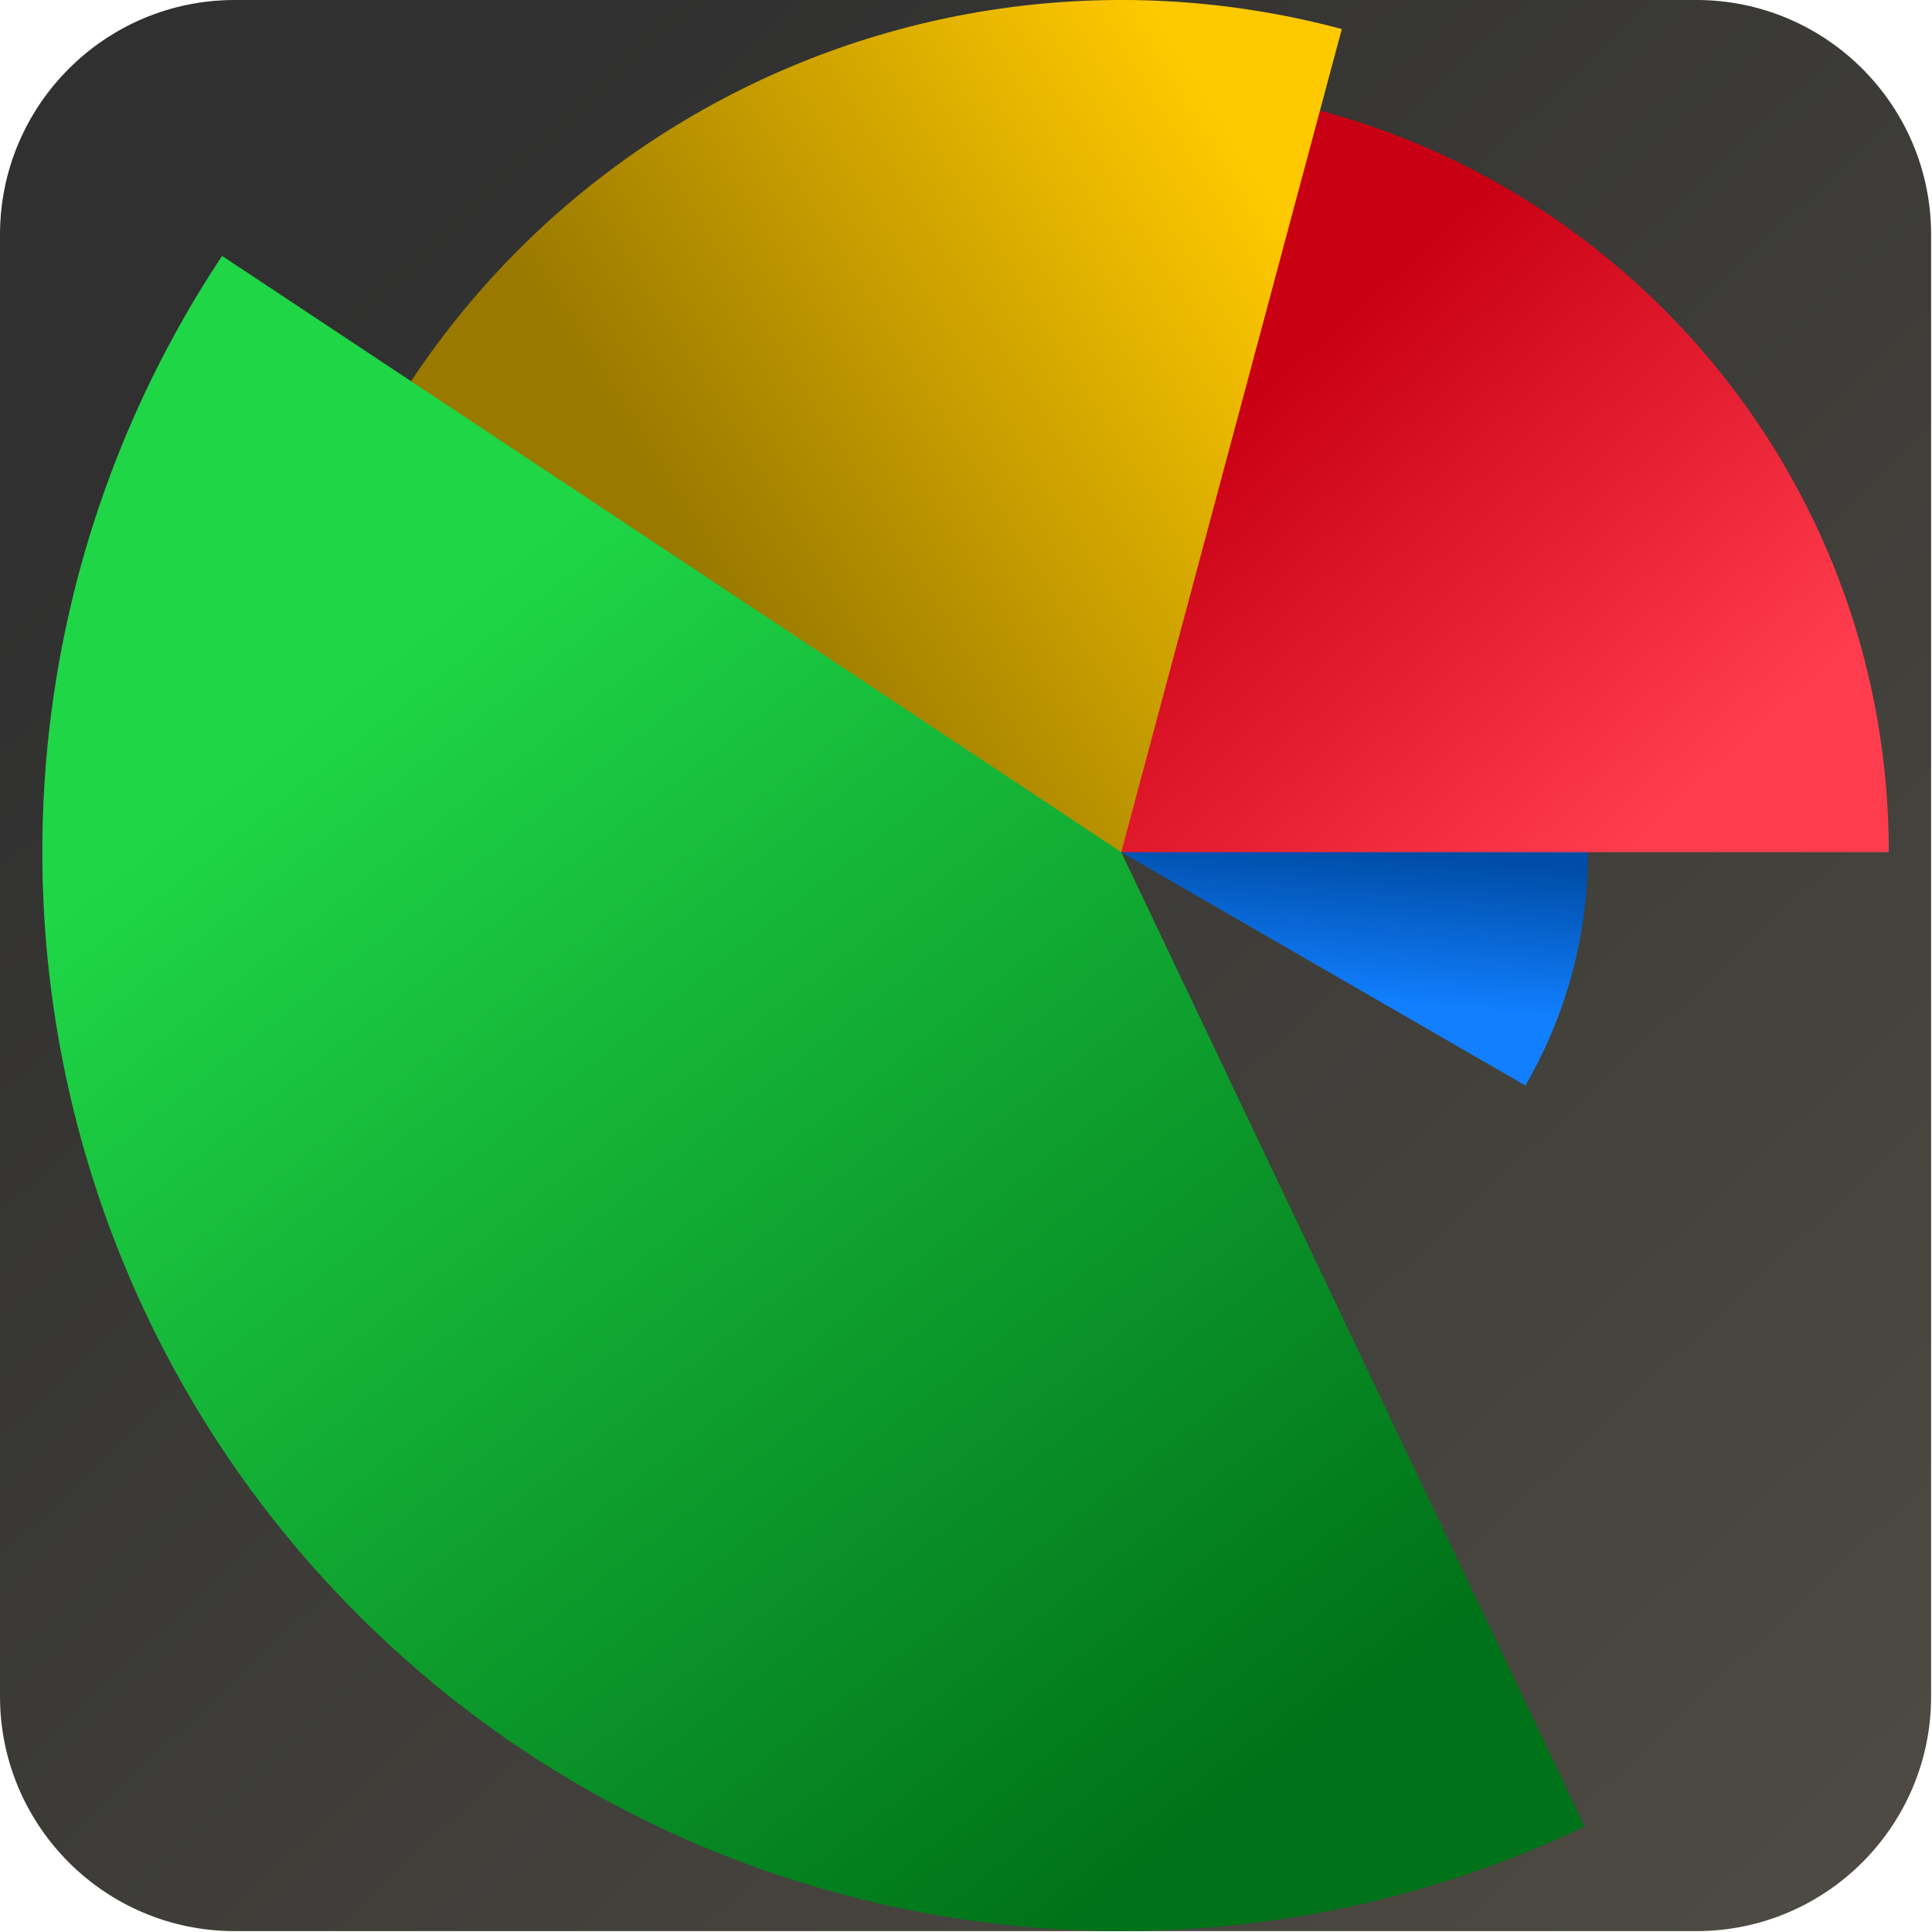
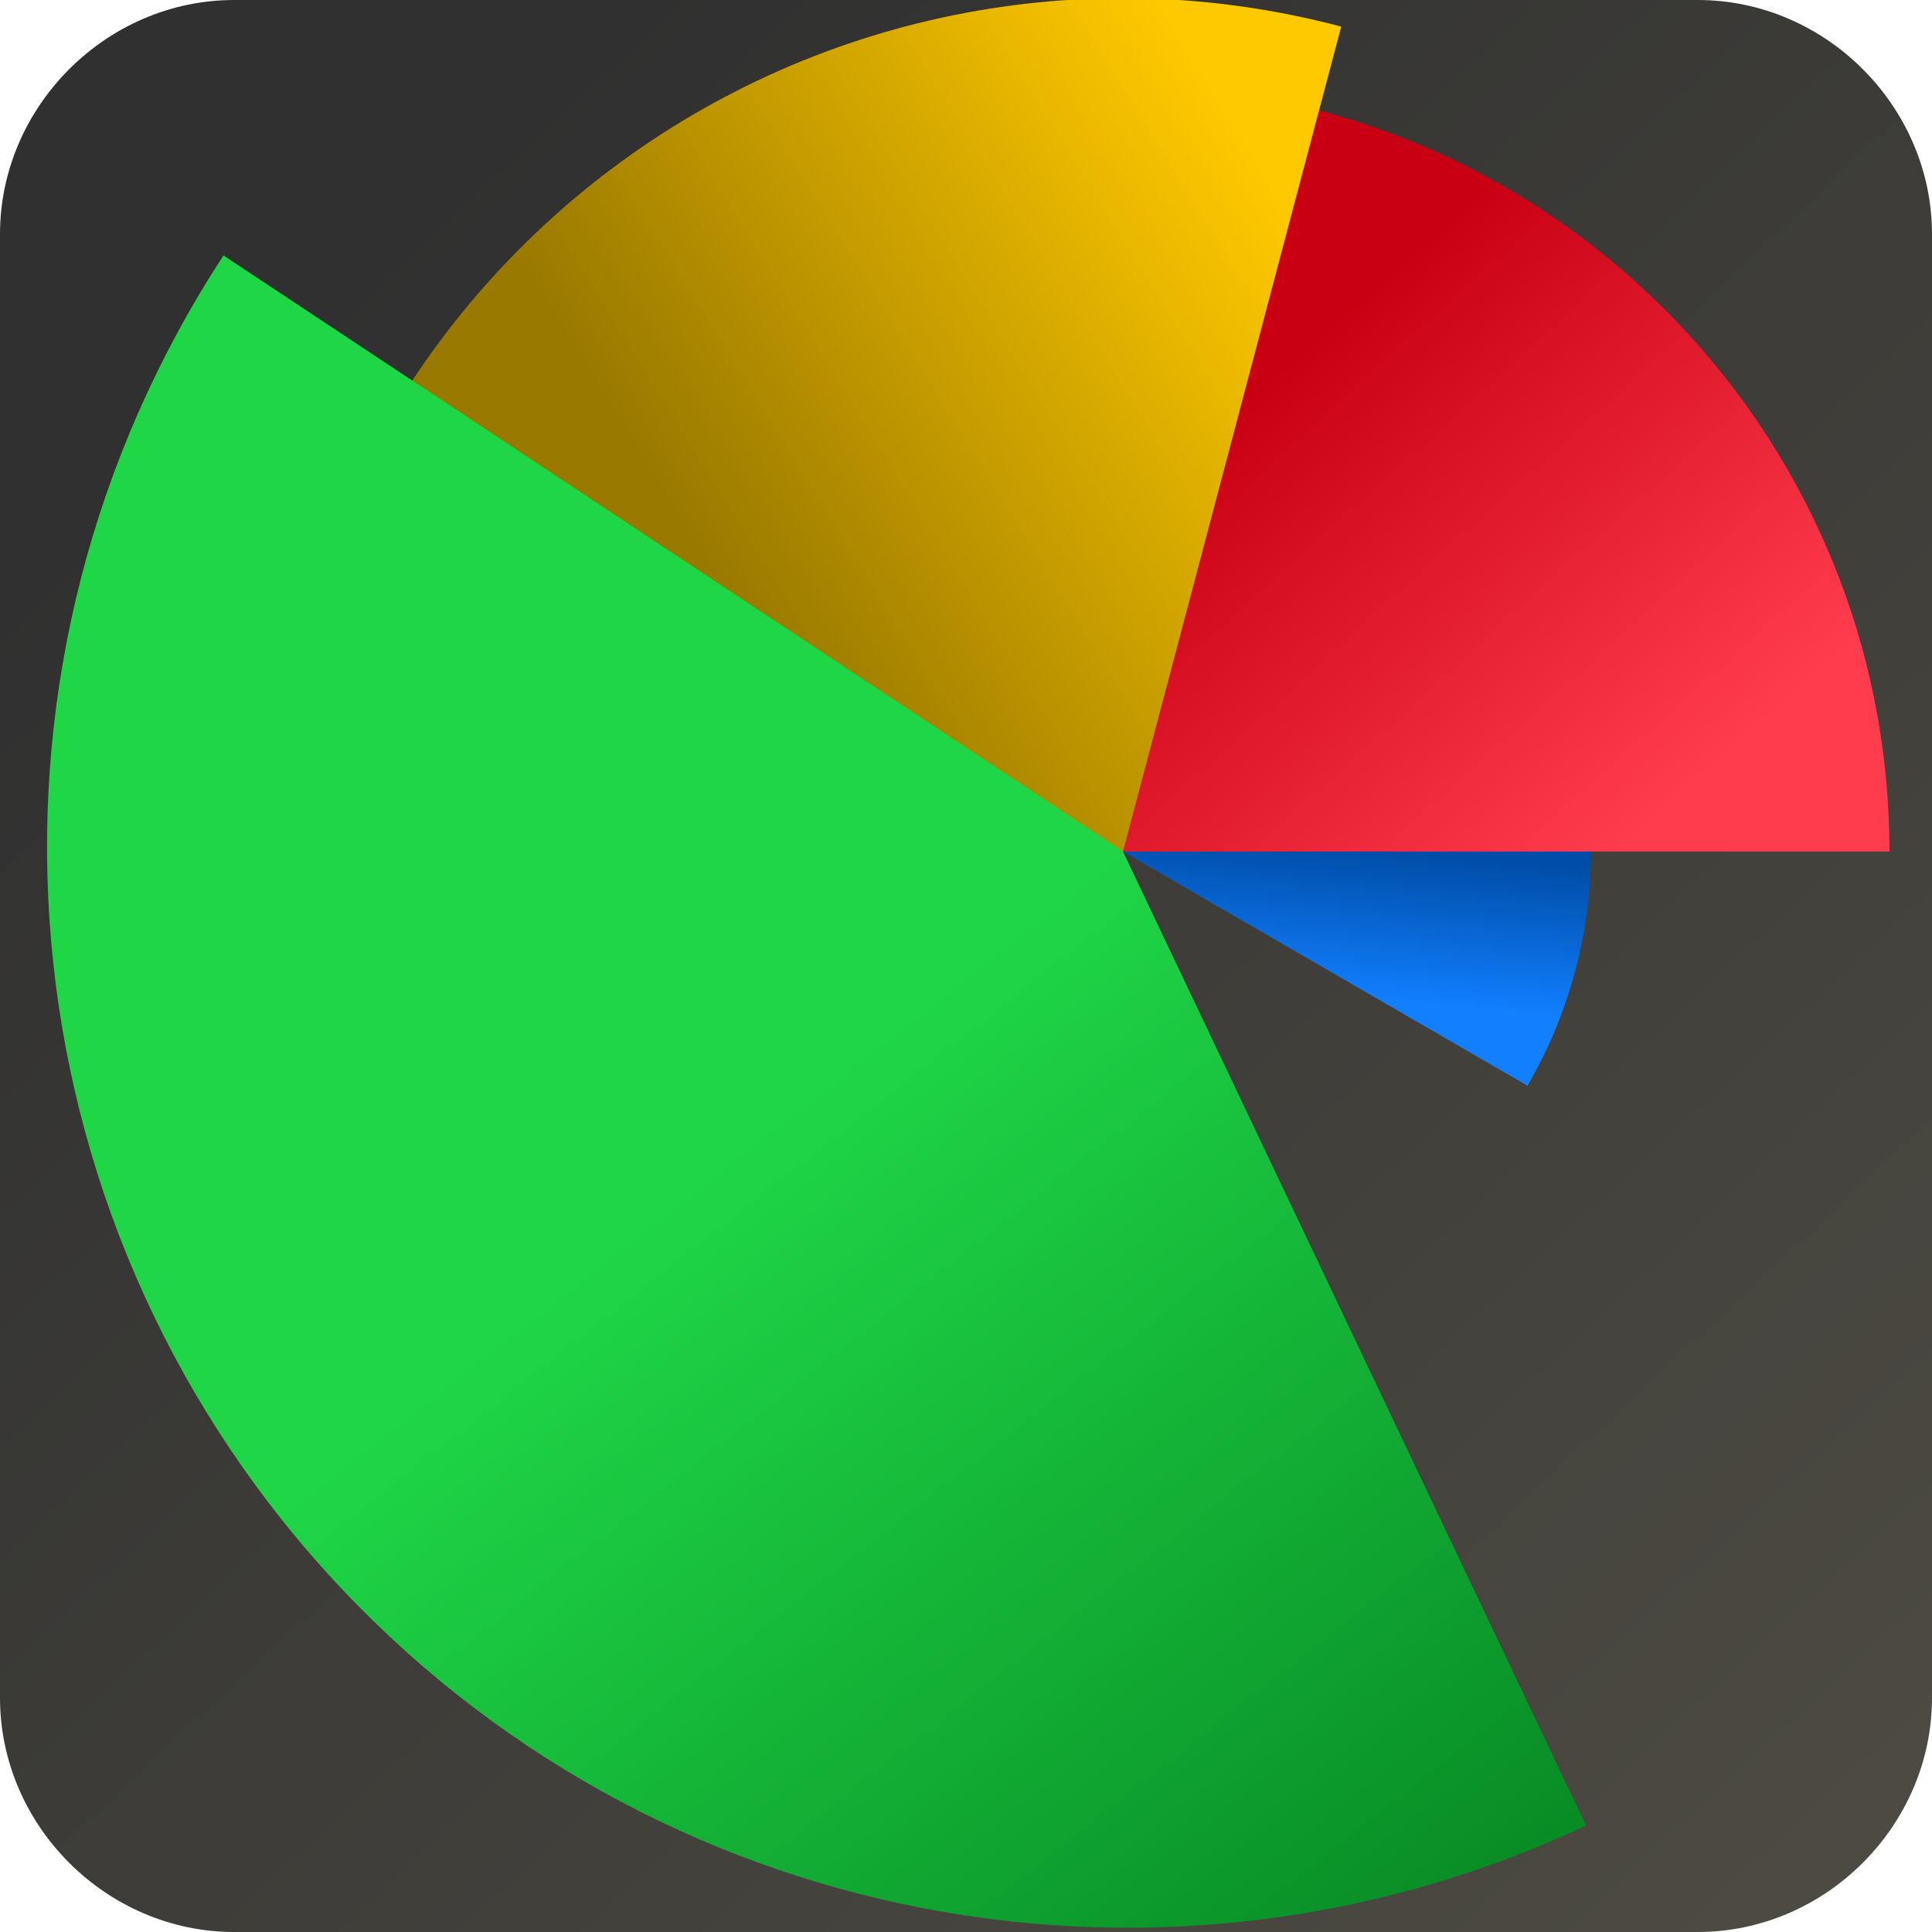
- <svg xmlns="http://www.w3.org/2000/svg" width="100%" height="100%" viewBox="0 0 363 363" version="1.1" xml:space="preserve" style="fill-rule:evenodd;clip-rule:evenodd;stroke-linejoin:round;stroke-miterlimit:2;">
-   <path d="M362.835,44.096c0,-24.337 -19.759,-44.096 -44.097,-44.096l-274.642,0c-24.337,0 -44.096,19.759 -44.096,44.096l0,274.642c0,24.338 19.759,44.097 44.096,44.097l274.642,0c24.338,0 44.097,-19.759 44.097,-44.097l0,-274.642Z" style="fill:url(#_Linear1);" />
-   <rect id="filemanager" x="0" y="0" width="362.835" height="362.835" style="fill:none;" />
-   <clipPath id="_clip2">
-     <rect x="0" y="0" width="362.835" height="362.835" />
+ <svg xmlns="http://www.w3.org/2000/svg" fill-rule="evenodd" stroke-linejoin="round" stroke-miterlimit="2" clip-rule="evenodd" viewBox="0 0 363 363">
+   <defs />
+   <path fill="url(#_Linear1)" d="M363 44c0-24-20-44-44-44H44C20 0 0 20 0 44v275c0 24 20 44 44 44h275c24 0 44-20 44-44V44z" />
+   <path fill="none" d="M0 0h363v363H0z" />
+   <clipPath id="a">
+     <path d="M0 0h363v363H0z" />
  </clipPath>
-   <g clip-path="url(#_clip2)">
-     <path d="M286.613,203.96c24.216,-41.943 9.845,-95.574 -32.097,-119.789c-41.914,-24.2 -95.59,-9.817 -119.789,32.097c-24.216,41.942 -9.845,95.574 32.097,119.789l43.846,-75.943l75.943,43.846Z" style="fill:url(#_Linear3);" />
-     <path d="M354.883,160.114c0,-79.647 -64.566,-144.213 -144.213,-144.213c-79.593,0 -144.213,64.619 -144.213,144.213c0,79.647 64.566,144.213 144.213,144.213l0,-144.213l144.213,0Z" style="fill:url(#_Linear4);" />
-     <path d="M252.11,5.456c-41.017,-10.991 -84.721,-5.237 -121.497,15.996c-49.733,28.713 -80.28,81.862 -80.055,139.289l160.112,-0.627l41.44,-154.658Z" style="fill:url(#_Linear5);" />
-     <path d="M41.727,48.08c-53.302,80.377 -42.595,187.178 25.602,255.375c60.659,60.659 152.932,76.569 230.403,39.726l-87.062,-183.067l-168.943,-112.034Z" style="fill:url(#_Linear6);" />
+   <g clip-path="url(#a)">
+     <path fill="url(#_Linear3)" d="M287 204a88 88 0 10-120 32l44-76 76 44z" />
+     <path fill="url(#_Linear4)" d="M355 160a144 144 0 10-144 144V160h144z" />
+     <path fill="url(#_Linear5)" d="M252 5A160 160 0 0051 161l160-1L252 5z" />
+     <path fill="url(#_Linear6)" d="M42 48a203 203 0 00256 295l-87-183L42 48z" />
  </g>
  <defs>
-     <linearGradient id="_Linear1" x1="0" y1="0" x2="1" y2="0" gradientUnits="userSpaceOnUse" gradientTransform="matrix(278.439,294.746,-294.746,278.439,61.6881,52.6564)">
-       <stop offset="0" style="stop-color:#303030;stop-opacity:1" />
-       <stop offset="1" style="stop-color:#4c4a42;stop-opacity:1" />
+     <linearGradient id="_Linear1" x1="0" x2="1" y1="0" y2="0" gradientTransform="rotate(47 -30 98) scale(405.467)" gradientUnits="userSpaceOnUse">
+       <stop offset="0" stop-color="#303030" />
+       <stop offset="1" stop-color="#4c4a42" />
    </linearGradient>
-     <linearGradient id="_Linear3" x1="0" y1="0" x2="1" y2="0" gradientUnits="userSpaceOnUse" gradientTransform="matrix(2.33807,-28.0224,28.0224,2.33807,263.667,188.763)">
-       <stop offset="0" style="stop-color:#117fff;stop-opacity:1" />
-       <stop offset="1" style="stop-color:#004da7;stop-opacity:1" />
+     <linearGradient id="_Linear3" x1="0" x2="1" y1="0" y2="0" gradientTransform="rotate(-85 234 -49) scale(28.11977)" gradientUnits="userSpaceOnUse">
+       <stop offset="0" stop-color="#117fff" />
+       <stop offset="1" stop-color="#004da7" />
    </linearGradient>
-     <linearGradient id="_Linear4" x1="0" y1="0" x2="1" y2="0" gradientUnits="userSpaceOnUse" gradientTransform="matrix(-74.039,-81.8181,81.8181,-74.039,311.987,154.239)">
-       <stop offset="0" style="stop-color:#ff3c4e;stop-opacity:1" />
-       <stop offset="1" style="stop-color:#c90013;stop-opacity:1" />
+     <linearGradient id="_Linear4" x1="0" x2="1" y1="0" y2="0" gradientTransform="rotate(-132 190 8) scale(110.3448)" gradientUnits="userSpaceOnUse">
+       <stop offset="0" stop-color="#ff3c4e" />
+       <stop offset="1" stop-color="#c90013" />
    </linearGradient>
-     <linearGradient id="_Linear5" x1="0" y1="0" x2="1" y2="0" gradientUnits="userSpaceOnUse" gradientTransform="matrix(-109.11,67.8042,-67.8042,-109.11,239.507,37.5677)">
-       <stop offset="0" style="stop-color:#ffc900;stop-opacity:1" />
-       <stop offset="1" style="stop-color:#997900;stop-opacity:1" />
+     <linearGradient id="_Linear5" x1="0" x2="1" y1="0" y2="0" gradientTransform="scale(-128.4617) rotate(-32 -1 3)" gradientUnits="userSpaceOnUse">
+       <stop offset="0" stop-color="#ffc900" />
+       <stop offset="1" stop-color="#997900" />
    </linearGradient>
-     <linearGradient id="_Linear6" x1="0" y1="0" x2="1" y2="0" gradientUnits="userSpaceOnUse" gradientTransform="matrix(-164.671,-209.087,209.087,-164.671,273.798,304.327)">
-       <stop offset="0" style="stop-color:#007219;stop-opacity:1" />
-       <stop offset="1" style="stop-color:#1fd647;stop-opacity:1" />
+     <linearGradient id="_Linear6" x1="0" x2="1" y1="0" y2="0" gradientTransform="scale(-266.146) rotate(52 1 -2)" gradientUnits="userSpaceOnUse">
+       <stop offset="0" stop-color="#007219" />
+       <stop offset="1" stop-color="#1fd647" />
    </linearGradient>
  </defs>
</svg>
